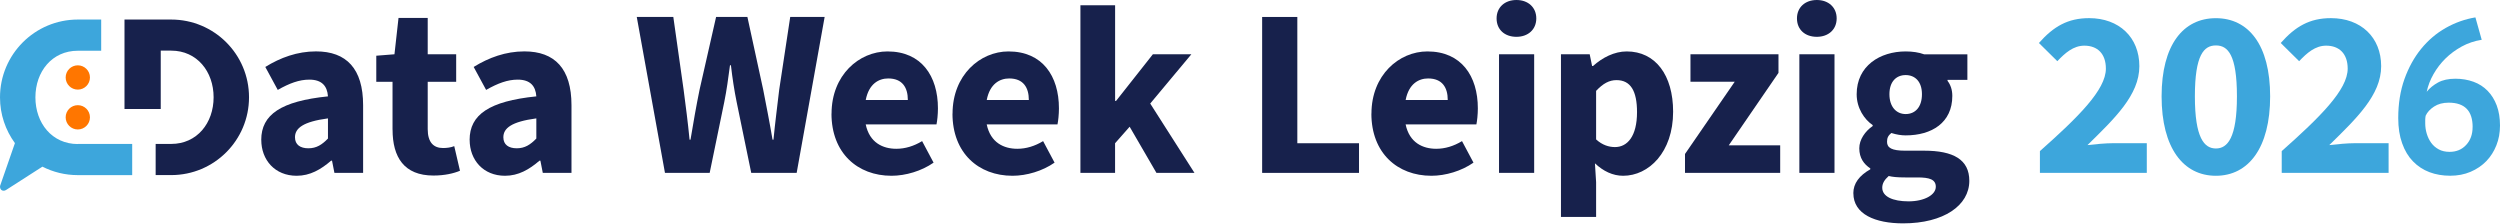
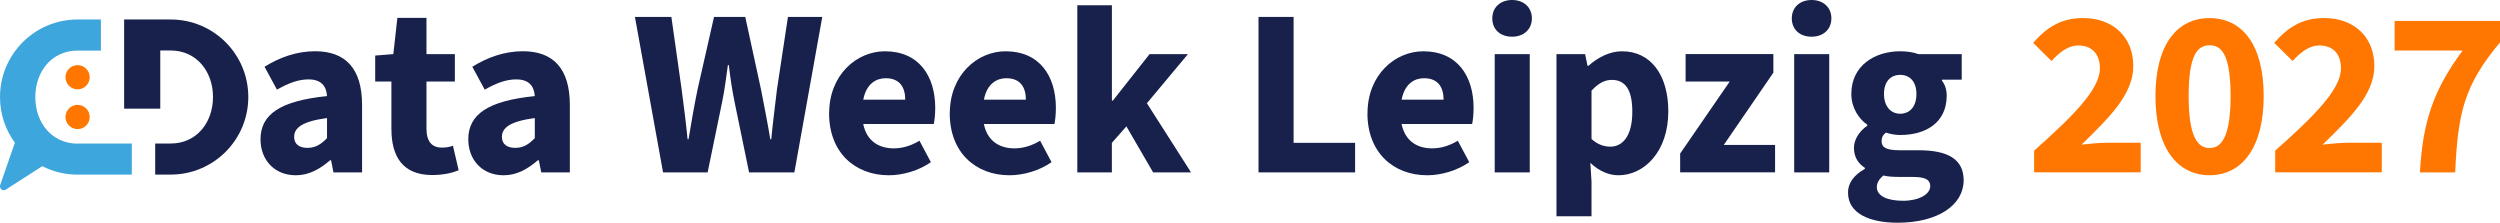
- <svg xmlns="http://www.w3.org/2000/svg" id="Ebene_2" data-name="Ebene 2" viewBox="0 0 658.68 58.85">
+ <svg xmlns="http://www.w3.org/2000/svg" id="Ebene_2" data-name="Ebene 2" viewBox="0 0 660.58 58.85">
  <defs>
    <style>
      .cls-1 {
+         isolation: isolate;
+       }
+ 
+       .cls-2 {
        fill: #17214c;
      }

-       .cls-2 {
+       .cls-3 {
        fill: #3da6dc;
      }

-       .cls-3 {
+       .cls-4 {
        fill: #ff7600;
      }
    </style>
  </defs>
  <g id="Ebene_2-2" data-name="Ebene 2">
-     <g id="Layer_1" data-name="Layer 1">
-       <g>
-         <g id="g1176">
-           <circle id="circle4" class="cls-3" cx="20.5" cy="20.41" r="3.2" />
-           <circle id="circle6" class="cls-3" cx="20.5" cy="30.91" r="3.2" />
-           <path id="path8" class="cls-2" d="M20.5,37.95c-6.79,0-11.17-5.51-11.17-12.29s4.36-12.29,11.17-12.29h6.16V5.15h-6.16C9.18,5.15,0,14.33,0,25.66c0,4.5,1.46,8.66,3.93,12.05L.04,48.92v.02c-.02.1-.04.18-.04.28,0,.57.39,1.03.97,1.03.26,0,.39-.04.73-.26h0l9.47-6.08c2.8,1.42,5.96,2.23,9.31,2.23h14.35v-8.21h-14.33s0,.02,0,.02Z" />
-           <path id="path10" class="cls-1" d="M45.11,5.15h-12.31v23.56h9.55v-15.37h2.76c6.79,0,11.17,5.51,11.17,12.29s-4.36,12.29-11.17,12.29h-4.1v8.21h4.1c11.33,0,20.5-9.18,20.5-20.5S56.44,5.15,45.11,5.15Z" />
-         </g>
+     <g id="uuid-f22d820d-e69f-4efa-b3c6-2dbdb121ef40" data-name="Ebene 2-2">
+       <g id="Layer_1" data-name="Layer 1">
        <g>
-           <path class="cls-1" d="M68.83,36.86c0-6.68,5.23-10.21,17.58-11.47-.19-2.71-1.58-4.41-4.91-4.41-2.65,0-5.23.95-8.32,2.71l-3.28-6.05c3.97-2.46,8.44-4.1,13.36-4.1,8,0,12.41,4.54,12.41,14.18v17.83h-7.56l-.63-3.21h-.25c-2.71,2.33-5.54,3.97-9.07,3.97-5.73,0-9.32-4.16-9.32-9.45h-.01ZM86.41,36.48v-5.29c-6.55.88-8.69,2.58-8.69,4.98,0,1.95,1.39,2.9,3.53,2.9s3.59-.95,5.17-2.58h0Z" />
-           <path class="cls-1" d="M103.42,34.15v-12.6h-4.28v-6.87l4.79-.38,1.07-9.58h7.69v9.58h7.5v7.25h-7.5v12.47c0,3.53,1.58,4.98,4.03,4.98,1.01,0,2.08-.13,2.96-.5l1.51,6.49c-1.64.69-4.03,1.26-6.99,1.26-7.75,0-10.77-4.85-10.77-12.1h-.01Z" />
-           <path class="cls-1" d="M123.73,36.86c0-6.68,5.23-10.21,17.58-11.47-.19-2.71-1.58-4.41-4.91-4.41-2.65,0-5.23.95-8.32,2.71l-3.28-6.05c3.97-2.46,8.44-4.1,13.36-4.1,8,0,12.41,4.54,12.41,14.18v17.83h-7.56l-.63-3.21h-.25c-2.71,2.33-5.54,3.97-9.07,3.97-5.73,0-9.32-4.16-9.32-9.45h0ZM141.31,36.48v-5.29c-6.55.88-8.69,2.58-8.69,4.98,0,1.95,1.39,2.9,3.53,2.9s3.59-.95,5.17-2.58h0Z" />
-           <path class="cls-1" d="M167.76,4.47h9.64l2.71,19.15c.57,4.35,1.13,8.63,1.57,13.17h.25c.76-4.54,1.51-8.88,2.39-13.17l4.35-19.15h8.25l4.16,19.15c.82,4.22,1.7,8.63,2.46,13.17h.25c.44-4.54,1.01-8.88,1.51-13.17l2.9-19.15h9.07l-7.37,41.08h-11.97l-3.84-18.65c-.63-3.09-1.13-6.36-1.51-9.7h-.25c-.44,3.34-.88,6.62-1.51,9.7l-3.84,18.65h-11.78l-7.43-41.08h-.01Z" />
-           <path class="cls-1" d="M219.09,29.93c0-10.14,7.25-16.38,14.74-16.38,8.95,0,13.29,6.49,13.29,15,0,1.64-.19,3.28-.38,4.22h-18.65c1.01,4.85,4.54,6.43,8.06,6.43,2.33,0,4.6-.69,6.8-2.02l3.02,5.67c-3.15,2.21-7.37,3.46-11.09,3.46-8.95,0-15.81-5.99-15.81-16.38h.02ZM228.1,26.34h11.09c0-3.28-1.45-5.67-5.17-5.67-2.46,0-5.1,1.39-5.92,5.67Z" />
-           <path class="cls-1" d="M250.97,29.93c0-10.14,7.25-16.38,14.74-16.38,8.95,0,13.29,6.49,13.29,15,0,1.64-.19,3.28-.38,4.22h-18.65c1.01,4.85,4.54,6.43,8.06,6.43,2.33,0,4.6-.69,6.8-2.02l3.02,5.67c-3.15,2.21-7.37,3.46-11.09,3.46-8.95,0-15.81-5.99-15.81-16.38h.02ZM259.98,26.34h11.09c0-3.28-1.45-5.67-5.17-5.67-2.46,0-5.1,1.39-5.92,5.67h0Z" />
-           <path class="cls-1" d="M284.67,1.39h9.13v25.2h.25l9.7-12.29h10.14l-10.84,12.98,11.66,18.27h-10.02l-7.06-12.16-3.84,4.35v7.81h-9.13V1.39h0Z" />
-           <path class="cls-1" d="M332.55,4.47h9.26v33.27h16.25v7.81h-25.52V4.47h0Z" />
-           <path class="cls-1" d="M361.34,29.93c0-10.14,7.25-16.38,14.74-16.38,8.95,0,13.29,6.49,13.29,15,0,1.64-.19,3.28-.38,4.22h-18.65c1.01,4.85,4.54,6.43,8.06,6.43,2.33,0,4.6-.69,6.8-2.02l3.02,5.67c-3.15,2.21-7.37,3.46-11.09,3.46-8.95,0-15.81-5.99-15.81-16.38h.02ZM370.35,26.34h11.09c0-3.28-1.45-5.67-5.17-5.67-2.46,0-5.1,1.39-5.92,5.67h0Z" />
-           <path class="cls-1" d="M394.31,4.85c0-2.9,2.14-4.85,5.23-4.85s5.23,1.95,5.23,4.85-2.14,4.85-5.23,4.85-5.23-1.89-5.23-4.85ZM394.95,14.3h9.26v31.25h-9.26V14.3Z" />
-           <path class="cls-1" d="M411.28,14.3h7.56l.63,3.09h.25c2.46-2.21,5.61-3.84,8.88-3.84,7.56,0,12.22,6.24,12.22,15.88,0,10.71-6.43,16.88-13.17,16.88-2.71,0-5.23-1.2-7.43-3.28l.31,4.98v9.14h-9.26V14.3h.01ZM431.31,29.55c0-5.61-1.7-8.44-5.42-8.44-1.89,0-3.53.88-5.36,2.83v12.79c1.64,1.51,3.4,2.02,4.98,2.02,3.21,0,5.8-2.77,5.8-9.2Z" />
-           <path class="cls-1" d="M443.95,40.57l13.1-19.03h-11.66v-7.25h23.19v4.91l-13.1,19.09h13.55v7.25h-25.08v-4.98h0Z" />
-           <path class="cls-1" d="M473.45,4.85c0-2.9,2.14-4.85,5.23-4.85s5.23,1.95,5.23,4.85-2.14,4.85-5.23,4.85-5.23-1.89-5.23-4.85ZM474.08,14.3h9.26v31.25h-9.26V14.3Z" />
-           <path class="cls-1" d="M488.3,50.91c0-2.58,1.57-4.66,4.47-6.3v-.25c-1.64-1.07-2.9-2.71-2.9-5.29,0-2.27,1.51-4.47,3.53-5.86v-.25c-2.21-1.51-4.22-4.47-4.22-8.13,0-7.5,6.17-11.28,12.92-11.28,1.76,0,3.47.25,4.85.76h11.4v6.74h-5.23v.25c.82,1.07,1.26,2.39,1.26,3.97,0,7.06-5.42,10.4-12.29,10.4-1.13,0-2.39-.19-3.78-.63-.82.69-1.13,1.26-1.13,2.33,0,1.58,1.26,2.33,4.73,2.33h5.04c7.69,0,11.91,2.33,11.91,7.94,0,6.49-6.74,11.21-17.45,11.21-7.31,0-13.1-2.39-13.1-7.94h-.01ZM510.03,49.21c0-1.95-1.7-2.46-4.79-2.46h-3.21c-2.14,0-3.4-.13-4.41-.38-1.13,1.01-1.7,1.95-1.7,3.09,0,2.33,2.77,3.59,6.93,3.59s7.18-1.7,7.18-3.84h0ZM506.38,24.82c0-3.34-1.83-5.04-4.29-5.04s-4.28,1.7-4.28,5.04,1.83,5.23,4.28,5.23,4.29-1.76,4.29-5.23Z" />
-         </g>
-         <g>
-           <path class="cls-2" d="M537.45,39.82c10.08-8.95,17.39-16.13,17.39-21.74,0-3.91-2.21-6.05-5.67-6.05-2.9,0-5.1,1.95-7.12,4.09l-4.85-4.79c3.84-4.35,7.62-6.55,13.23-6.55,7.88,0,13.23,5.04,13.23,12.66s-6.55,13.8-13.67,20.79c2.08-.25,4.85-.5,6.68-.5h8.95v7.81h-28.16v-5.73h-.01Z" />
-           <path class="cls-2" d="M569.52,25.39c0-13.61,5.73-20.6,14.3-20.6s14.3,6.99,14.3,20.6-5.73,20.92-14.3,20.92-14.3-7.31-14.3-20.92ZM589.37,25.39c0-10.96-2.39-13.42-5.54-13.42s-5.54,2.46-5.54,13.42,2.46,13.73,5.54,13.73,5.54-2.83,5.54-13.73Z" />
-           <path class="cls-2" d="M601.16,39.82c10.08-8.95,17.39-16.13,17.39-21.74,0-3.91-2.21-6.05-5.67-6.05-2.9,0-5.1,1.95-7.12,4.09l-4.85-4.79c3.84-4.35,7.62-6.55,13.23-6.55,7.88,0,13.23,5.04,13.23,12.66s-6.55,13.8-13.67,20.79c2.08-.25,4.85-.5,6.68-.5h8.95v7.81h-28.16v-5.73h-.01Z" />
+           <g id="g1176">
+             <circle id="circle4" class="cls-4" cx="20.5" cy="20.41" r="3.2" />
+             <circle id="circle6" class="cls-4" cx="20.5" cy="30.91" r="3.2" />
+             <path id="path8" class="cls-3" d="M20.5,37.95c-6.79,0-11.17-5.51-11.17-12.29s4.36-12.29,11.17-12.29h6.16V5.15h-6.16C9.18,5.15,0,14.33,0,25.66c0,4.5,1.46,8.66,3.93,12.05L.04,48.92v.02c-.02.1-.04.18-.04.28,0,.57.39,1.03.97,1.03.26,0,.39-.04.73-.26h0l9.47-6.08c2.8,1.42,5.96,2.23,9.31,2.23h14.35v-8.21h-14.33s0,.02,0,.02Z" />
+             <path id="path10" class="cls-2" d="M45.11,5.15h-12.31v23.56h9.55v-15.37h2.76c6.79,0,11.17,5.51,11.17,12.29s-4.36,12.29-11.17,12.29h-4.1v8.21h4.1c11.33,0,20.5-9.18,20.5-20.5S56.44,5.15,45.11,5.15Z" />
+           </g>
+           <g>
+             <path class="cls-2" d="M68.83,36.86c0-6.68,5.23-10.21,17.58-11.47-.19-2.71-1.58-4.41-4.91-4.41-2.65,0-5.23.95-8.32,2.71l-3.28-6.05c3.97-2.46,8.44-4.1,13.36-4.1,8,0,12.41,4.54,12.41,14.18v17.83h-7.56l-.63-3.21h-.25c-2.71,2.33-5.54,3.97-9.07,3.97-5.73,0-9.32-4.16-9.32-9.45h-.01ZM86.41,36.48v-5.29c-6.55.88-8.69,2.58-8.69,4.98,0,1.95,1.39,2.9,3.53,2.9s3.59-.95,5.17-2.58h0Z" />
+             <path class="cls-2" d="M103.42,34.15v-12.6h-4.28v-6.87l4.79-.38,1.07-9.58h7.69v9.58h7.5v7.25h-7.5v12.47c0,3.53,1.58,4.98,4.03,4.98,1.01,0,2.08-.13,2.96-.5l1.51,6.49c-1.64.69-4.03,1.26-6.99,1.26-7.75,0-10.77-4.85-10.77-12.1,0,0-.01,0-.01,0Z" />
+             <path class="cls-2" d="M123.73,36.86c0-6.68,5.23-10.21,17.58-11.47-.19-2.71-1.58-4.41-4.91-4.41-2.65,0-5.23.95-8.32,2.71l-3.28-6.05c3.97-2.46,8.44-4.1,13.36-4.1,8,0,12.41,4.54,12.41,14.18v17.83h-7.56l-.63-3.21h-.25c-2.71,2.33-5.54,3.97-9.07,3.97-5.73,0-9.32-4.16-9.32-9.45h0ZM141.31,36.48v-5.29c-6.55.88-8.69,2.58-8.69,4.98,0,1.95,1.39,2.9,3.53,2.9s3.59-.95,5.17-2.58h0Z" />
+             <path class="cls-2" d="M167.76,4.47h9.64l2.71,19.15c.57,4.35,1.13,8.63,1.57,13.17h.25c.76-4.54,1.51-8.88,2.39-13.17l4.35-19.15h8.25l4.16,19.15c.82,4.22,1.7,8.63,2.46,13.17h.25c.44-4.54,1.01-8.88,1.51-13.17l2.9-19.15h9.07l-7.37,41.08h-11.97l-3.84-18.65c-.63-3.09-1.13-6.36-1.51-9.7h-.25c-.44,3.34-.88,6.62-1.51,9.7l-3.84,18.65h-11.78l-7.43-41.08h-.01Z" />
+             <path class="cls-2" d="M219.09,29.93c0-10.14,7.25-16.38,14.74-16.38,8.95,0,13.29,6.49,13.29,15,0,1.64-.19,3.28-.38,4.22h-18.65c1.01,4.85,4.54,6.43,8.06,6.43,2.33,0,4.6-.69,6.8-2.02l3.02,5.67c-3.15,2.21-7.37,3.46-11.09,3.46-8.95,0-15.81-5.99-15.81-16.38h.02,0ZM228.1,26.34h11.09c0-3.28-1.45-5.67-5.17-5.67-2.46,0-5.1,1.39-5.92,5.67Z" />
+             <path class="cls-2" d="M250.97,29.93c0-10.14,7.25-16.38,14.74-16.38,8.95,0,13.29,6.49,13.29,15,0,1.64-.19,3.28-.38,4.22h-18.65c1.01,4.85,4.54,6.43,8.06,6.43,2.33,0,4.6-.69,6.8-2.02l3.02,5.67c-3.15,2.21-7.37,3.46-11.09,3.46-8.95,0-15.81-5.99-15.81-16.38h.02ZM259.98,26.34h11.09c0-3.28-1.45-5.67-5.17-5.67-2.46,0-5.1,1.39-5.92,5.67h0Z" />
+             <path class="cls-2" d="M284.67,1.39h9.13v25.2h.25l9.7-12.29h10.14l-10.84,12.98,11.66,18.27h-10.02l-7.06-12.16-3.84,4.35v7.81h-9.13V1.39h0Z" />
+             <path class="cls-2" d="M332.55,4.47h9.26v33.27h16.25v7.81h-25.52V4.47h0Z" />
+             <path class="cls-2" d="M361.34,29.93c0-10.14,7.25-16.38,14.74-16.38,8.95,0,13.29,6.49,13.29,15,0,1.64-.19,3.28-.38,4.22h-18.65c1.01,4.85,4.54,6.43,8.06,6.43,2.33,0,4.6-.69,6.8-2.02l3.02,5.67c-3.15,2.21-7.37,3.46-11.09,3.46-8.95,0-15.81-5.99-15.81-16.38h.02ZM370.35,26.34h11.09c0-3.28-1.45-5.67-5.17-5.67-2.46,0-5.1,1.39-5.92,5.67h0Z" />
+             <path class="cls-2" d="M394.31,4.85c0-2.9,2.14-4.85,5.23-4.85s5.23,1.95,5.23,4.85-2.14,4.85-5.23,4.85-5.23-1.89-5.23-4.85ZM394.95,14.3h9.26v31.25h-9.26V14.3Z" />
+             <path class="cls-2" d="M411.28,14.3h7.56l.63,3.09h.25c2.46-2.21,5.61-3.84,8.88-3.84,7.56,0,12.22,6.24,12.22,15.88,0,10.71-6.43,16.88-13.17,16.88-2.71,0-5.23-1.2-7.43-3.28l.31,4.98v9.14h-9.26V14.3h.01ZM431.31,29.55c0-5.61-1.7-8.44-5.42-8.44-1.89,0-3.53.88-5.36,2.83v12.79c1.64,1.51,3.4,2.02,4.98,2.02,3.21,0,5.8-2.77,5.8-9.2Z" />
+             <path class="cls-2" d="M443.95,40.57l13.1-19.03h-11.66v-7.25h23.19v4.91l-13.1,19.09h13.55v7.25h-25.08v-4.98h0Z" />
+             <path class="cls-2" d="M473.45,4.85c0-2.9,2.14-4.85,5.23-4.85s5.23,1.95,5.23,4.85-2.14,4.85-5.23,4.85-5.23-1.89-5.23-4.85ZM474.08,14.3h9.26v31.25h-9.26V14.3Z" />
+             <path class="cls-2" d="M488.3,50.91c0-2.58,1.57-4.66,4.47-6.3v-.25c-1.64-1.07-2.9-2.71-2.9-5.29,0-2.27,1.51-4.47,3.53-5.86v-.25c-2.21-1.51-4.22-4.47-4.22-8.13,0-7.5,6.17-11.28,12.92-11.28,1.76,0,3.47.25,4.85.76h11.4v6.74h-5.23v.25c.82,1.07,1.26,2.39,1.26,3.97,0,7.06-5.42,10.4-12.29,10.4-1.13,0-2.39-.19-3.78-.63-.82.69-1.13,1.26-1.13,2.33,0,1.58,1.26,2.33,4.73,2.33h5.04c7.69,0,11.91,2.33,11.91,7.94,0,6.49-6.74,11.21-17.45,11.21-7.31,0-13.1-2.39-13.1-7.94h-.01ZM510.03,49.21c0-1.95-1.7-2.46-4.79-2.46h-3.21c-2.14,0-3.4-.13-4.41-.38-1.13,1.01-1.7,1.95-1.7,3.09,0,2.33,2.77,3.59,6.93,3.59s7.18-1.7,7.18-3.84h0ZM506.38,24.82c0-3.34-1.83-5.04-4.29-5.04s-4.28,1.7-4.28,5.04,1.83,5.23,4.28,5.23,4.29-1.76,4.29-5.23Z" />
+           </g>
        </g>
      </g>
    </g>
-     <path class="cls-2" d="M658.68,33.07c0,1.87-.31,3.61-.95,5.21-.63,1.6-1.52,3-2.66,4.18-1.15,1.18-2.53,2.12-4.15,2.81-1.62.69-3.41,1.03-5.36,1.03s-3.81-.31-5.47-.94c-1.66-.63-3.1-1.58-4.33-2.84s-2.18-2.84-2.86-4.76c-.69-1.91-1.03-4.12-1.03-6.65,0-3.78.54-7.2,1.63-10.26,1.09-3.05,2.56-5.72,4.41-7.99,1.85-2.27,4.01-4.11,6.47-5.5,2.46-1.39,5.07-2.32,7.82-2.78l1.66,5.9c-1.91.31-3.67.9-5.27,1.78-1.6.88-3.03,1.93-4.27,3.15-1.24,1.22-2.29,2.59-3.15,4.1s-1.46,3.06-1.8,4.67c.76-.95,1.76-1.77,2.98-2.44,1.22-.67,2.75-1,4.58-1,1.72,0,3.3.27,4.76.8s2.69,1.33,3.72,2.38c1.03,1.05,1.83,2.34,2.41,3.87.57,1.53.86,3.29.86,5.27ZM651.47,33.47c0-4.28-2.1-6.42-6.3-6.42-1.53,0-2.82.34-3.87,1.03-1.05.69-1.79,1.49-2.21,2.41-.08.42-.11.78-.11,1.09v.92c0,.92.13,1.82.4,2.72.27.9.66,1.7,1.17,2.41.52.71,1.17,1.28,1.98,1.72.8.44,1.76.66,2.86.66,1.8,0,3.26-.61,4.38-1.83,1.13-1.22,1.69-2.79,1.69-4.7Z" />
+     <g class="cls-1">
+       <path class="cls-4" d="M537.47,39.81c10.08-8.95,17.39-16.13,17.39-21.74,0-3.91-2.21-6.05-5.67-6.05-2.9,0-5.1,1.95-7.12,4.09l-4.85-4.79c3.84-4.35,7.62-6.55,13.23-6.55,7.88,0,13.23,5.04,13.23,12.66s-6.55,13.8-13.67,20.79c2.08-.25,4.85-.5,6.68-.5h8.95v7.81h-28.16v-5.73Z" />
+       <path class="cls-4" d="M569.54,25.38c0-13.61,5.73-20.6,14.3-20.6s14.3,6.99,14.3,20.6-5.73,20.92-14.3,20.92-14.3-7.31-14.3-20.92ZM589.39,25.38c0-10.96-2.39-13.42-5.54-13.42s-5.54,2.46-5.54,13.42,2.46,13.73,5.54,13.73,5.54-2.83,5.54-13.73Z" />
+       <path class="cls-4" d="M601.17,39.81c10.08-8.95,17.39-16.13,17.39-21.74,0-3.91-2.21-6.05-5.67-6.05-2.9,0-5.1,1.95-7.12,4.09l-4.85-4.79c3.84-4.35,7.62-6.55,13.23-6.55,7.88,0,13.23,5.04,13.23,12.66s-6.55,13.8-13.67,20.79c2.08-.25,4.85-.5,6.68-.5h8.95v7.81h-28.16v-5.73Z" />
+       <path class="cls-4" d="M650.69,13.35h-17.96v-7.81h27.85v5.67c-9.51,11.34-11.15,18.71-11.84,34.34h-9.32c.76-13.29,3.46-21.61,11.28-32.19Z" />
+     </g>
  </g>
</svg>
